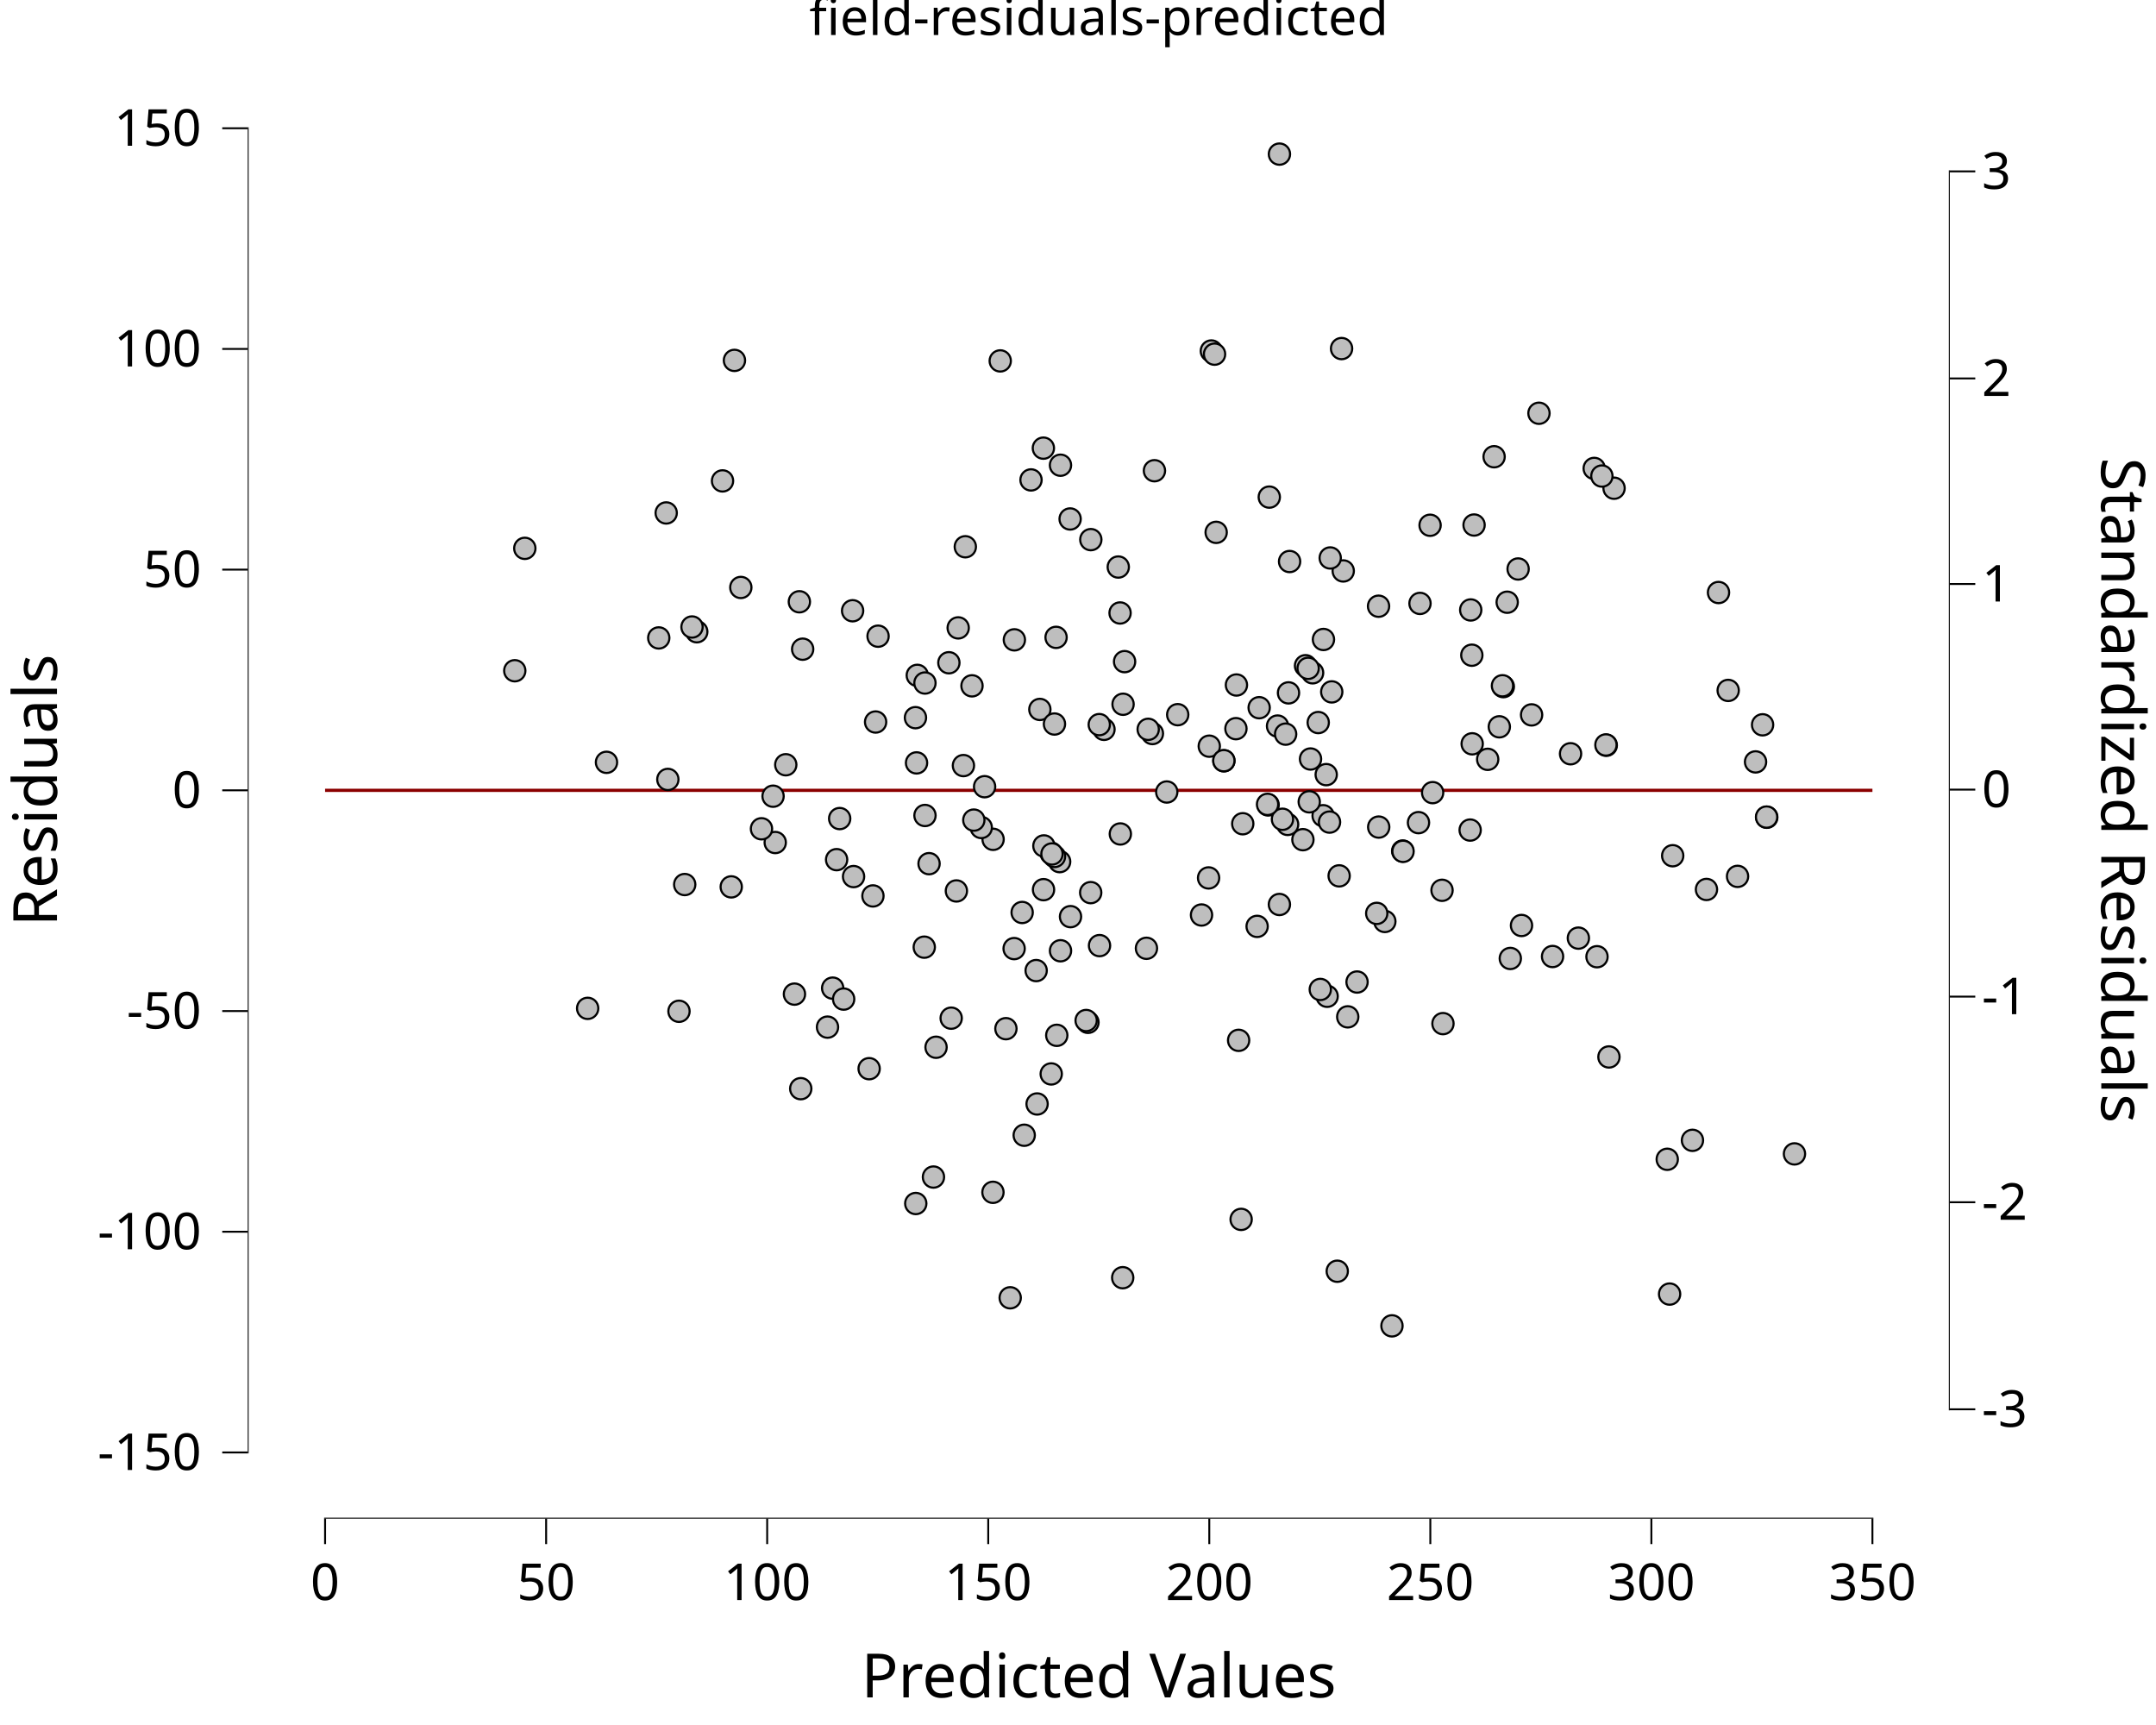
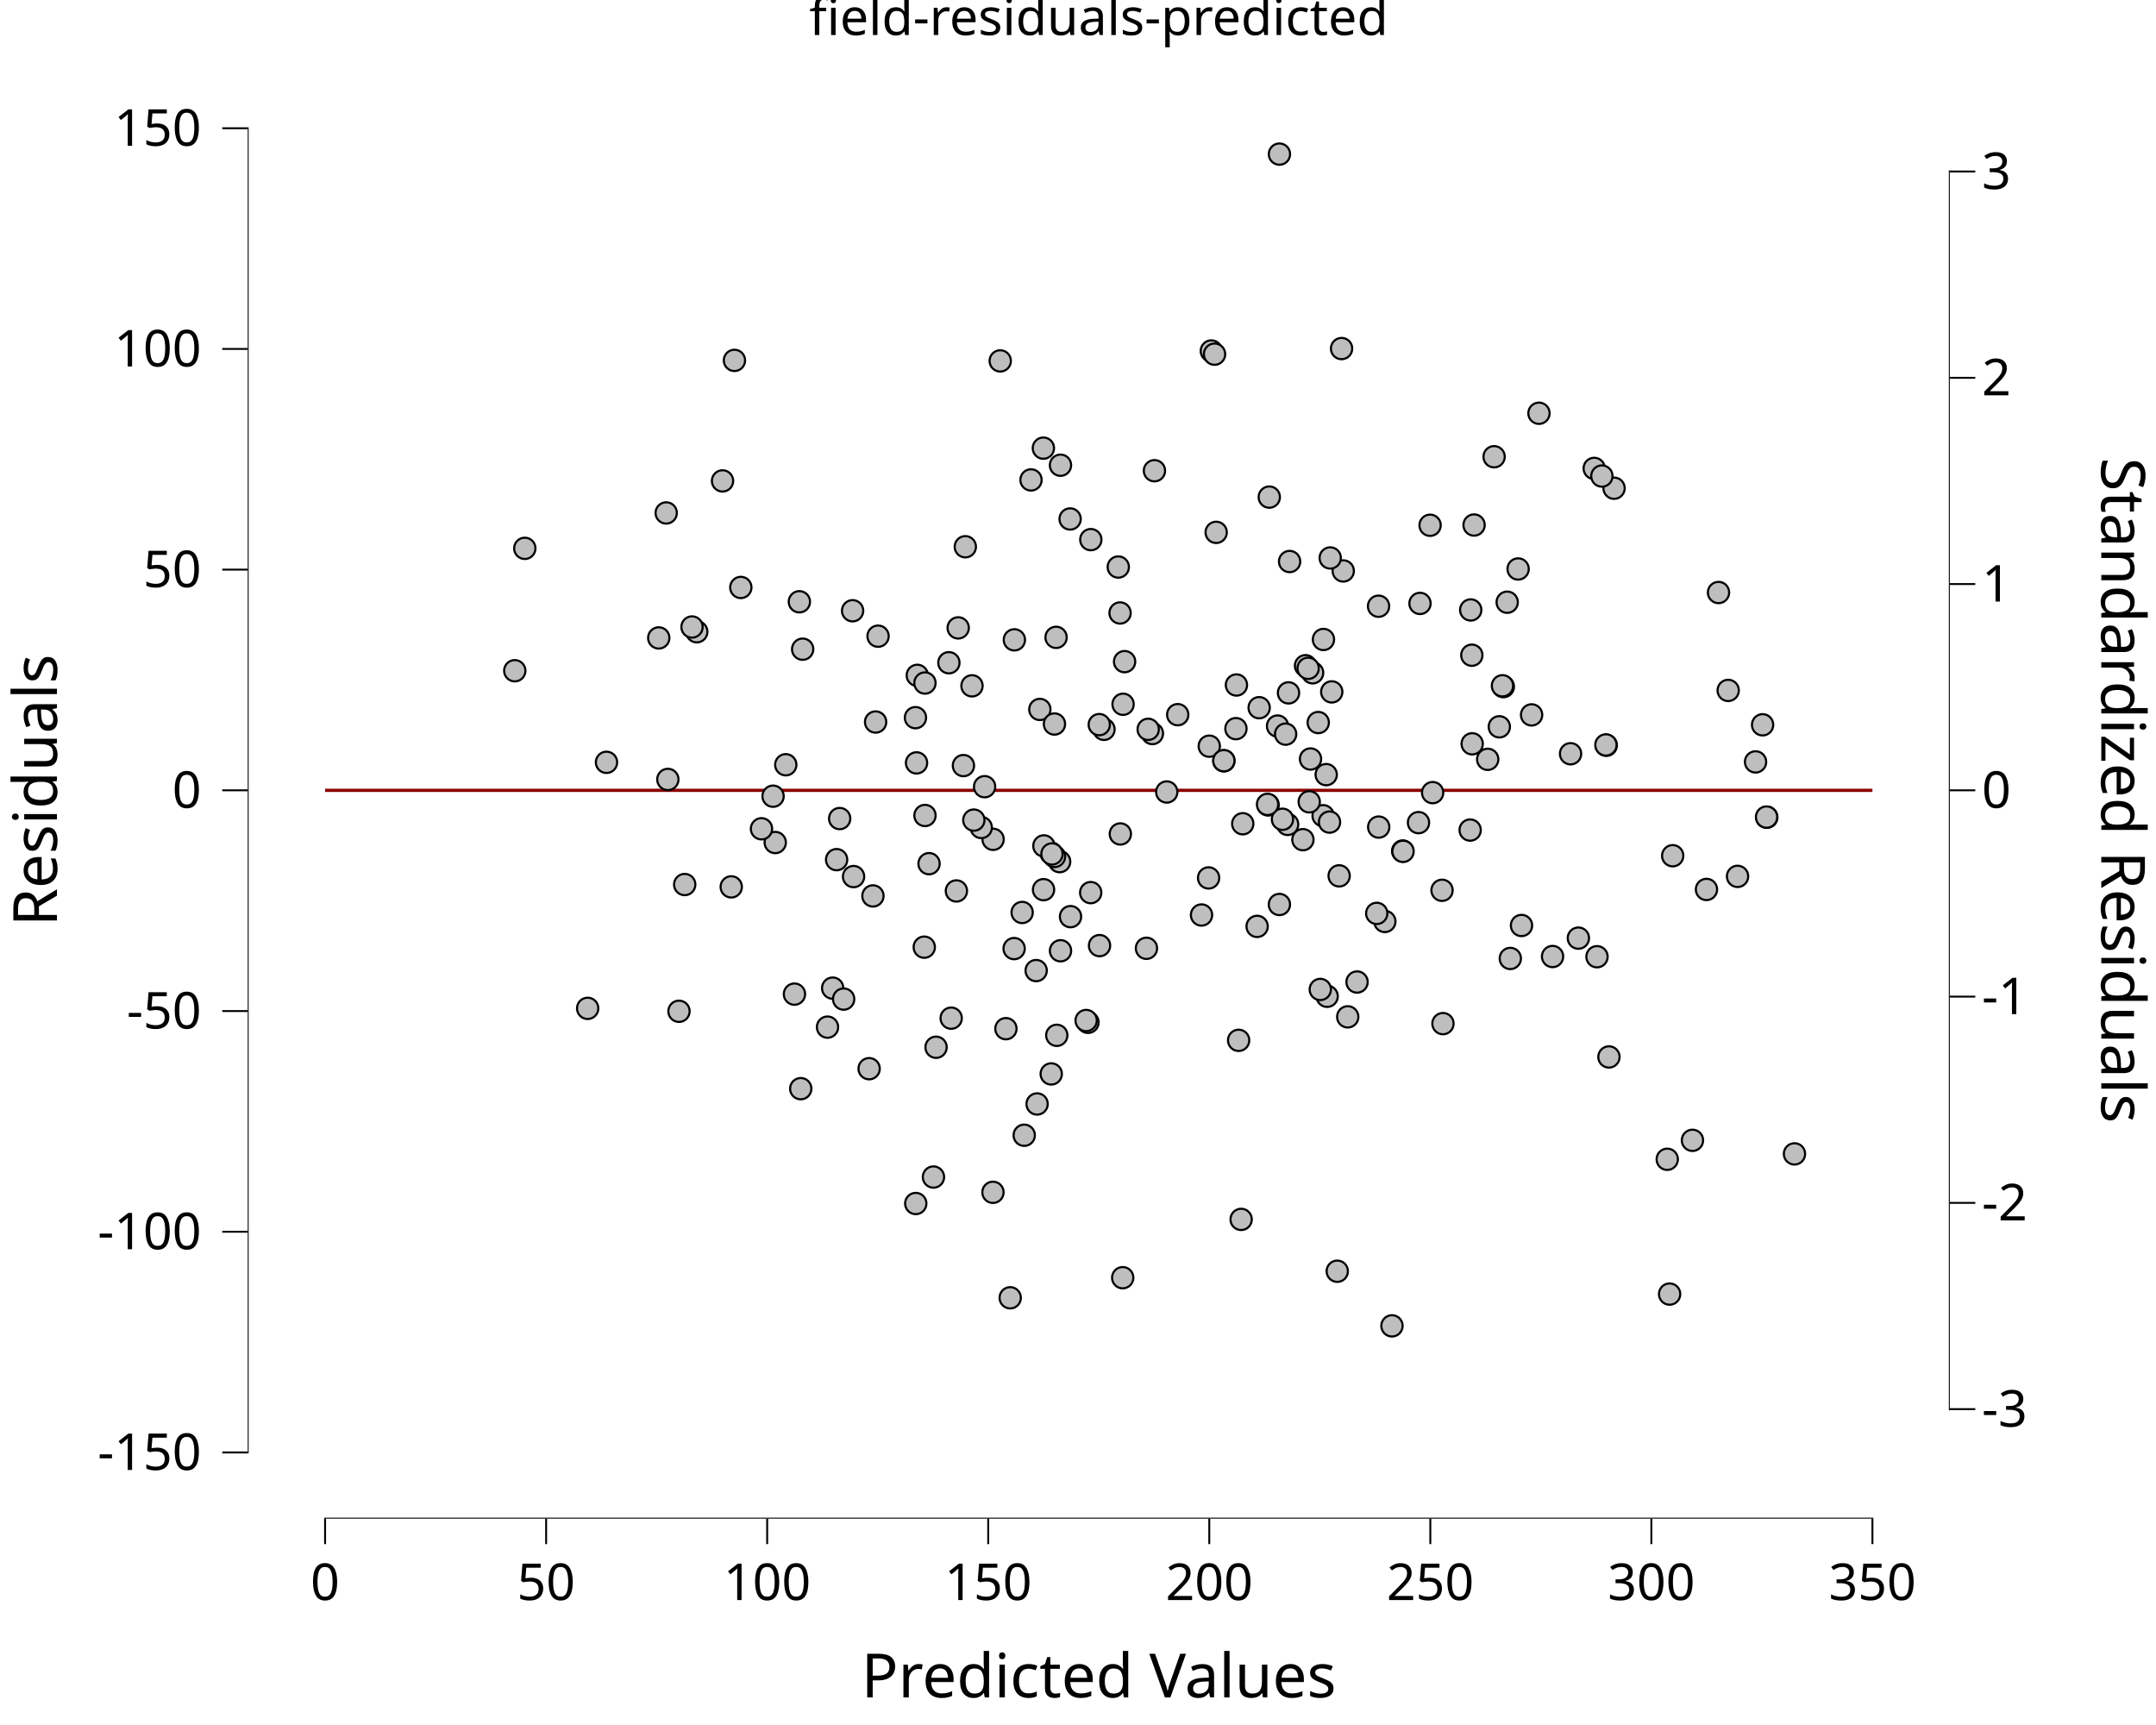
<svg xmlns="http://www.w3.org/2000/svg" class="svglite" data-engine-version="2.0" width="720.00pt" height="576.00pt" viewBox="0 0 720.00 576.00">
  <defs>
    <style type="text/css">
    .svglite line, .svglite polyline, .svglite polygon, .svglite path, .svglite rect, .svglite circle {
      fill: none;
      stroke: #000000;
      stroke-linecap: round;
      stroke-linejoin: round;
      stroke-miterlimit: 10.00;
    }
  </style>
  </defs>
  <rect width="100%" height="100%" style="stroke: none; fill: #FFFFFF;" />
  <defs>
    <clipPath id="cpMC4wMHw3MjAuMDB8MC4wMHw1NzYuMDA=">
      <rect x="0.00" y="0.00" width="720.00" height="576.00" />
    </clipPath>
  </defs>
  <g clip-path="url(#cpMC4wMHw3MjAuMDB8MC4wMHw1NzYuMDA=)">
    <rect x="0.00" y="0.00" width="720.00" height="576.00" style="stroke-width: 10.67; stroke: none;" />
  </g>
  <defs>
    <clipPath id="cpODIuNzJ8NjUxLjE0fDIwLjcxfDUwNy4wOQ==">
      <rect x="82.72" y="20.71" width="568.42" height="486.39" />
    </clipPath>
  </defs>
  <g clip-path="url(#cpODIuNzJ8NjUxLjE0fDIwLjcxfDUwNy4wOQ==)">
    <rect x="82.72" y="20.71" width="568.42" height="486.39" style="stroke-width: 10.67; stroke: none;" />
    <polyline points="108.56,263.90 625.30,263.90 " style="stroke-width: 1.07; stroke: #8B0000; stroke-linecap: butt;" />
    <circle cx="448.02" cy="116.39" r="3.56" style="stroke-width: 0.71; fill: #BEBEBE;" />
    <circle cx="446.58" cy="424.48" r="3.56" style="stroke-width: 0.71; fill: #BEBEBE;" />
    <circle cx="539.02" cy="163.02" r="3.56" style="stroke-width: 0.71; fill: #BEBEBE;" />
    <circle cx="496.82" cy="253.55" r="3.56" style="stroke-width: 0.71; fill: #BEBEBE;" />
    <circle cx="441.86" cy="272.38" r="3.56" style="stroke-width: 0.71; fill: #BEBEBE;" />
    <circle cx="316.88" cy="221.30" r="3.56" style="stroke-width: 0.71; fill: #BEBEBE;" />
    <circle cx="244.20" cy="296.14" r="3.56" style="stroke-width: 0.71; fill: #BEBEBE;" />
    <circle cx="393.30" cy="238.64" r="3.56" style="stroke-width: 0.71; fill: #BEBEBE;" />
    <circle cx="352.68" cy="212.82" r="3.56" style="stroke-width: 0.71; fill: #BEBEBE;" />
    <circle cx="404.53" cy="117.20" r="3.56" style="stroke-width: 0.71; fill: #BEBEBE;" />
    <circle cx="558.60" cy="285.74" r="3.56" style="stroke-width: 0.71; fill: #BEBEBE;" />
    <circle cx="278.07" cy="329.95" r="3.56" style="stroke-width: 0.71; fill: #BEBEBE;" />
    <circle cx="351.01" cy="284.86" r="3.56" style="stroke-width: 0.71; fill: #BEBEBE;" />
    <circle cx="368.68" cy="243.54" r="3.56" style="stroke-width: 0.71; fill: #BEBEBE;" />
    <circle cx="354.15" cy="155.34" r="3.56" style="stroke-width: 0.71; fill: #BEBEBE;" />
    <circle cx="308.66" cy="316.27" r="3.56" style="stroke-width: 0.71; fill: #BEBEBE;" />
    <circle cx="490.96" cy="277.17" r="3.56" style="stroke-width: 0.71; fill: #BEBEBE;" />
    <circle cx="403.84" cy="249.16" r="3.56" style="stroke-width: 0.71; fill: #BEBEBE;" />
    <circle cx="500.70" cy="242.69" r="3.56" style="stroke-width: 0.71; fill: #BEBEBE;" />
    <circle cx="537.31" cy="352.93" r="3.56" style="stroke-width: 0.71; fill: #BEBEBE;" />
    <circle cx="447.21" cy="292.46" r="3.56" style="stroke-width: 0.71; fill: #BEBEBE;" />
    <circle cx="426.64" cy="242.44" r="3.56" style="stroke-width: 0.71; fill: #BEBEBE;" />
    <circle cx="590.02" cy="272.89" r="3.56" style="stroke-width: 0.71; fill: #BEBEBE;" />
    <circle cx="435.11" cy="280.38" r="3.56" style="stroke-width: 0.71; fill: #BEBEBE;" />
    <circle cx="504.37" cy="320.04" r="3.56" style="stroke-width: 0.71; fill: #BEBEBE;" />
    <circle cx="438.35" cy="224.66" r="3.56" style="stroke-width: 0.71; fill: #BEBEBE;" />
    <circle cx="276.35" cy="342.97" r="3.56" style="stroke-width: 0.71; fill: #BEBEBE;" />
    <circle cx="586.27" cy="254.41" r="3.56" style="stroke-width: 0.71; fill: #BEBEBE;" />
    <circle cx="382.86" cy="316.65" r="3.56" style="stroke-width: 0.71; fill: #BEBEBE;" />
    <circle cx="305.72" cy="239.64" r="3.56" style="stroke-width: 0.71; fill: #BEBEBE;" />
    <circle cx="443.20" cy="332.67" r="3.56" style="stroke-width: 0.71; fill: #BEBEBE;" />
    <circle cx="342.04" cy="379.07" r="3.56" style="stroke-width: 0.71; fill: #BEBEBE;" />
    <circle cx="403.61" cy="293.15" r="3.56" style="stroke-width: 0.71; fill: #BEBEBE;" />
    <circle cx="308.90" cy="272.30" r="3.56" style="stroke-width: 0.71; fill: #BEBEBE;" />
    <circle cx="492.27" cy="175.31" r="3.56" style="stroke-width: 0.71; fill: #BEBEBE;" />
    <circle cx="448.58" cy="190.65" r="3.56" style="stroke-width: 0.71; fill: #BEBEBE;" />
    <circle cx="322.37" cy="182.57" r="3.56" style="stroke-width: 0.71; fill: #BEBEBE;" />
    <circle cx="354.16" cy="317.47" r="3.56" style="stroke-width: 0.71; fill: #BEBEBE;" />
    <circle cx="453.19" cy="327.91" r="3.56" style="stroke-width: 0.71; fill: #BEBEBE;" />
    <circle cx="348.61" cy="282.46" r="3.56" style="stroke-width: 0.71; fill: #BEBEBE;" />
    <circle cx="468.43" cy="284.17" r="3.56" style="stroke-width: 0.71; fill: #BEBEBE;" />
    <circle cx="503.33" cy="201.09" r="3.56" style="stroke-width: 0.71; fill: #BEBEBE;" />
    <circle cx="588.62" cy="242.02" r="3.56" style="stroke-width: 0.71; fill: #BEBEBE;" />
    <circle cx="440.23" cy="241.27" r="3.56" style="stroke-width: 0.71; fill: #BEBEBE;" />
    <circle cx="440.91" cy="330.39" r="3.56" style="stroke-width: 0.71; fill: #BEBEBE;" />
    <circle cx="556.78" cy="387.10" r="3.56" style="stroke-width: 0.71; fill: #BEBEBE;" />
    <circle cx="337.36" cy="433.35" r="3.56" style="stroke-width: 0.71; fill: #BEBEBE;" />
    <circle cx="338.75" cy="213.65" r="3.56" style="stroke-width: 0.71; fill: #BEBEBE;" />
    <circle cx="524.49" cy="251.69" r="3.56" style="stroke-width: 0.71; fill: #BEBEBE;" />
    <circle cx="498.96" cy="152.51" r="3.56" style="stroke-width: 0.71; fill: #BEBEBE;" />
    <circle cx="444.74" cy="231.03" r="3.56" style="stroke-width: 0.71; fill: #BEBEBE;" />
    <circle cx="245.27" cy="120.34" r="3.56" style="stroke-width: 0.71; fill: #BEBEBE;" />
    <circle cx="232.69" cy="210.95" r="3.56" style="stroke-width: 0.71; fill: #BEBEBE;" />
    <circle cx="420.50" cy="236.31" r="3.56" style="stroke-width: 0.71; fill: #BEBEBE;" />
    <circle cx="557.57" cy="432.11" r="3.56" style="stroke-width: 0.71; fill: #BEBEBE;" />
    <circle cx="462.47" cy="307.69" r="3.56" style="stroke-width: 0.71; fill: #BEBEBE;" />
    <circle cx="324.60" cy="229.01" r="3.56" style="stroke-width: 0.71; fill: #BEBEBE;" />
    <circle cx="477.58" cy="175.39" r="3.56" style="stroke-width: 0.71; fill: #BEBEBE;" />
    <circle cx="258.89" cy="281.33" r="3.56" style="stroke-width: 0.71; fill: #BEBEBE;" />
    <circle cx="367.19" cy="315.75" r="3.56" style="stroke-width: 0.71; fill: #BEBEBE;" />
    <circle cx="405.60" cy="118.26" r="3.56" style="stroke-width: 0.71; fill: #BEBEBE;" />
    <circle cx="577.13" cy="230.54" r="3.56" style="stroke-width: 0.71; fill: #BEBEBE;" />
    <circle cx="401.25" cy="305.53" r="3.56" style="stroke-width: 0.71; fill: #BEBEBE;" />
    <circle cx="285.05" cy="292.70" r="3.56" style="stroke-width: 0.71; fill: #BEBEBE;" />
    <circle cx="375.05" cy="235.16" r="3.56" style="stroke-width: 0.71; fill: #BEBEBE;" />
    <circle cx="312.60" cy="349.69" r="3.56" style="stroke-width: 0.71; fill: #BEBEBE;" />
    <circle cx="291.52" cy="299.16" r="3.56" style="stroke-width: 0.71; fill: #BEBEBE;" />
    <circle cx="374.93" cy="426.64" r="3.56" style="stroke-width: 0.71; fill: #BEBEBE;" />
    <circle cx="311.73" cy="393.03" r="3.56" style="stroke-width: 0.71; fill: #BEBEBE;" />
    <circle cx="430.30" cy="231.36" r="3.56" style="stroke-width: 0.71; fill: #BEBEBE;" />
    <circle cx="293.23" cy="212.43" r="3.56" style="stroke-width: 0.71; fill: #BEBEBE;" />
    <circle cx="511.48" cy="238.71" r="3.56" style="stroke-width: 0.71; fill: #BEBEBE;" />
    <circle cx="331.65" cy="280.26" r="3.56" style="stroke-width: 0.71; fill: #BEBEBE;" />
    <circle cx="423.50" cy="268.78" r="3.56" style="stroke-width: 0.71; fill: #BEBEBE;" />
    <circle cx="491.15" cy="203.67" r="3.56" style="stroke-width: 0.71; fill: #BEBEBE;" />
    <circle cx="364.28" cy="180.19" r="3.56" style="stroke-width: 0.71; fill: #BEBEBE;" />
    <circle cx="444.23" cy="186.31" r="3.56" style="stroke-width: 0.71; fill: #BEBEBE;" />
    <circle cx="284.73" cy="203.94" r="3.56" style="stroke-width: 0.71; fill: #BEBEBE;" />
    <circle cx="481.88" cy="341.80" r="3.56" style="stroke-width: 0.71; fill: #BEBEBE;" />
    <circle cx="262.41" cy="255.36" r="3.56" style="stroke-width: 0.71; fill: #BEBEBE;" />
    <circle cx="280.41" cy="273.33" r="3.56" style="stroke-width: 0.71; fill: #BEBEBE;" />
    <circle cx="171.91" cy="223.97" r="3.56" style="stroke-width: 0.71; fill: #BEBEBE;" />
    <circle cx="175.26" cy="183.10" r="3.56" style="stroke-width: 0.71; fill: #BEBEBE;" />
    <circle cx="367.10" cy="241.96" r="3.56" style="stroke-width: 0.71; fill: #BEBEBE;" />
    <circle cx="281.74" cy="333.61" r="3.56" style="stroke-width: 0.71; fill: #BEBEBE;" />
    <circle cx="513.94" cy="137.99" r="3.56" style="stroke-width: 0.71; fill: #BEBEBE;" />
    <circle cx="573.90" cy="197.85" r="3.56" style="stroke-width: 0.71; fill: #BEBEBE;" />
    <circle cx="580.26" cy="292.63" r="3.56" style="stroke-width: 0.71; fill: #BEBEBE;" />
    <circle cx="310.26" cy="288.39" r="3.56" style="stroke-width: 0.71; fill: #BEBEBE;" />
    <circle cx="364.24" cy="298.06" r="3.56" style="stroke-width: 0.71; fill: #BEBEBE;" />
    <circle cx="444.00" cy="274.51" r="3.56" style="stroke-width: 0.71; fill: #BEBEBE;" />
    <circle cx="460.37" cy="202.42" r="3.56" style="stroke-width: 0.71; fill: #BEBEBE;" />
    <circle cx="536.42" cy="248.86" r="3.56" style="stroke-width: 0.71; fill: #BEBEBE;" />
    <circle cx="222.48" cy="171.28" r="3.56" style="stroke-width: 0.71; fill: #BEBEBE;" />
    <circle cx="502.04" cy="229.28" r="3.56" style="stroke-width: 0.71; fill: #BEBEBE;" />
    <circle cx="419.82" cy="309.33" r="3.56" style="stroke-width: 0.71; fill: #BEBEBE;" />
    <circle cx="247.40" cy="196.16" r="3.56" style="stroke-width: 0.71; fill: #BEBEBE;" />
    <circle cx="430.01" cy="275.28" r="3.56" style="stroke-width: 0.71; fill: #BEBEBE;" />
    <circle cx="599.27" cy="385.30" r="3.56" style="stroke-width: 0.71; fill: #BEBEBE;" />
    <circle cx="334.03" cy="120.51" r="3.56" style="stroke-width: 0.71; fill: #BEBEBE;" />
    <circle cx="346.03" cy="324.09" r="3.56" style="stroke-width: 0.71; fill: #BEBEBE;" />
    <circle cx="569.88" cy="297.00" r="3.56" style="stroke-width: 0.71; fill: #BEBEBE;" />
    <circle cx="290.25" cy="356.85" r="3.56" style="stroke-width: 0.71; fill: #BEBEBE;" />
    <circle cx="327.69" cy="276.31" r="3.56" style="stroke-width: 0.71; fill: #BEBEBE;" />
    <circle cx="474.21" cy="201.49" r="3.56" style="stroke-width: 0.71; fill: #BEBEBE;" />
    <circle cx="306.33" cy="225.51" r="3.56" style="stroke-width: 0.71; fill: #BEBEBE;" />
    <circle cx="258.17" cy="265.86" r="3.56" style="stroke-width: 0.71; fill: #BEBEBE;" />
    <circle cx="241.29" cy="160.58" r="3.56" style="stroke-width: 0.71; fill: #BEBEBE;" />
    <circle cx="353.87" cy="287.71" r="3.56" style="stroke-width: 0.71; fill: #BEBEBE;" />
    <circle cx="306.08" cy="254.74" r="3.56" style="stroke-width: 0.71; fill: #BEBEBE;" />
    <circle cx="373.45" cy="189.34" r="3.56" style="stroke-width: 0.71; fill: #BEBEBE;" />
    <circle cx="437.65" cy="253.44" r="3.56" style="stroke-width: 0.71; fill: #BEBEBE;" />
    <circle cx="226.75" cy="337.68" r="3.56" style="stroke-width: 0.71; fill: #BEBEBE;" />
    <circle cx="223.03" cy="260.26" r="3.56" style="stroke-width: 0.71; fill: #BEBEBE;" />
    <circle cx="389.64" cy="264.46" r="3.56" style="stroke-width: 0.71; fill: #BEBEBE;" />
    <circle cx="254.30" cy="276.74" r="3.56" style="stroke-width: 0.71; fill: #BEBEBE;" />
    <circle cx="319.39" cy="297.50" r="3.56" style="stroke-width: 0.71; fill: #BEBEBE;" />
    <circle cx="328.81" cy="262.69" r="3.56" style="stroke-width: 0.71; fill: #BEBEBE;" />
    <circle cx="565.20" cy="380.77" r="3.56" style="stroke-width: 0.71; fill: #BEBEBE;" />
    <circle cx="321.74" cy="255.64" r="3.56" style="stroke-width: 0.71; fill: #BEBEBE;" />
    <circle cx="428.28" cy="273.56" r="3.56" style="stroke-width: 0.71; fill: #BEBEBE;" />
    <circle cx="319.99" cy="209.66" r="3.56" style="stroke-width: 0.71; fill: #BEBEBE;" />
    <circle cx="292.41" cy="241.09" r="3.56" style="stroke-width: 0.71; fill: #BEBEBE;" />
    <circle cx="532.39" cy="156.41" r="3.56" style="stroke-width: 0.71; fill: #BEBEBE;" />
    <circle cx="196.25" cy="336.70" r="3.56" style="stroke-width: 0.71; fill: #BEBEBE;" />
    <circle cx="508.11" cy="309.03" r="3.56" style="stroke-width: 0.71; fill: #BEBEBE;" />
    <circle cx="430.66" cy="187.50" r="3.56" style="stroke-width: 0.71; fill: #BEBEBE;" />
    <circle cx="491.52" cy="218.78" r="3.56" style="stroke-width: 0.71; fill: #BEBEBE;" />
    <circle cx="412.74" cy="243.31" r="3.56" style="stroke-width: 0.71; fill: #BEBEBE;" />
    <circle cx="481.57" cy="297.28" r="3.56" style="stroke-width: 0.71; fill: #BEBEBE;" />
    <circle cx="374.05" cy="204.68" r="3.56" style="stroke-width: 0.71; fill: #BEBEBE;" />
    <circle cx="473.71" cy="274.69" r="3.56" style="stroke-width: 0.71; fill: #BEBEBE;" />
    <circle cx="406.14" cy="177.76" r="3.56" style="stroke-width: 0.71; fill: #BEBEBE;" />
    <circle cx="374.14" cy="278.47" r="3.56" style="stroke-width: 0.71; fill: #BEBEBE;" />
    <circle cx="341.35" cy="304.69" r="3.56" style="stroke-width: 0.71; fill: #BEBEBE;" />
    <circle cx="491.64" cy="248.37" r="3.56" style="stroke-width: 0.71; fill: #BEBEBE;" />
    <circle cx="268.05" cy="216.77" r="3.56" style="stroke-width: 0.71; fill: #BEBEBE;" />
    <circle cx="228.66" cy="295.36" r="3.56" style="stroke-width: 0.71; fill: #BEBEBE;" />
    <circle cx="408.73" cy="254.04" r="3.56" style="stroke-width: 0.71; fill: #BEBEBE;" />
    <circle cx="423.30" cy="268.59" r="3.56" style="stroke-width: 0.71; fill: #BEBEBE;" />
    <circle cx="518.48" cy="319.39" r="3.56" style="stroke-width: 0.71; fill: #BEBEBE;" />
    <circle cx="408.70" cy="254.01" r="3.56" style="stroke-width: 0.71; fill: #BEBEBE;" />
    <circle cx="384.85" cy="244.94" r="3.56" style="stroke-width: 0.71; fill: #BEBEBE;" />
    <circle cx="348.49" cy="297.07" r="3.56" style="stroke-width: 0.71; fill: #BEBEBE;" />
    <circle cx="317.65" cy="339.98" r="3.56" style="stroke-width: 0.71; fill: #BEBEBE;" />
    <circle cx="363.33" cy="341.37" r="3.56" style="stroke-width: 0.71; fill: #BEBEBE;" />
    <circle cx="279.39" cy="287.05" r="3.56" style="stroke-width: 0.71; fill: #BEBEBE;" />
    <circle cx="534.95" cy="158.96" r="3.56" style="stroke-width: 0.71; fill: #BEBEBE;" />
    <circle cx="450.08" cy="339.54" r="3.56" style="stroke-width: 0.71; fill: #BEBEBE;" />
    <circle cx="413.64" cy="347.38" r="3.56" style="stroke-width: 0.71; fill: #BEBEBE;" />
    <circle cx="219.99" cy="213.01" r="3.56" style="stroke-width: 0.71; fill: #BEBEBE;" />
    <circle cx="346.34" cy="368.63" r="3.56" style="stroke-width: 0.71; fill: #BEBEBE;" />
    <circle cx="308.89" cy="228.07" r="3.56" style="stroke-width: 0.71; fill: #BEBEBE;" />
    <circle cx="412.91" cy="228.73" r="3.56" style="stroke-width: 0.71; fill: #BEBEBE;" />
    <circle cx="267.41" cy="363.52" r="3.56" style="stroke-width: 0.71; fill: #BEBEBE;" />
    <circle cx="331.60" cy="398.13" r="3.56" style="stroke-width: 0.71; fill: #BEBEBE;" />
    <circle cx="468.55" cy="284.28" r="3.56" style="stroke-width: 0.71; fill: #BEBEBE;" />
    <circle cx="429.34" cy="245.14" r="3.56" style="stroke-width: 0.71; fill: #BEBEBE;" />
    <circle cx="231.10" cy="209.36" r="3.56" style="stroke-width: 0.71; fill: #BEBEBE;" />
    <circle cx="352.15" cy="285.99" r="3.56" style="stroke-width: 0.71; fill: #BEBEBE;" />
    <circle cx="362.72" cy="340.76" r="3.56" style="stroke-width: 0.71; fill: #BEBEBE;" />
    <circle cx="265.31" cy="331.95" r="3.56" style="stroke-width: 0.71; fill: #BEBEBE;" />
    <circle cx="423.88" cy="165.99" r="3.56" style="stroke-width: 0.71; fill: #BEBEBE;" />
    <circle cx="464.85" cy="442.72" r="3.56" style="stroke-width: 0.71; fill: #BEBEBE;" />
    <circle cx="357.37" cy="173.29" r="3.56" style="stroke-width: 0.71; fill: #BEBEBE;" />
    <circle cx="344.31" cy="160.25" r="3.56" style="stroke-width: 0.71; fill: #BEBEBE;" />
    <circle cx="305.82" cy="401.87" r="3.56" style="stroke-width: 0.71; fill: #BEBEBE;" />
    <circle cx="357.50" cy="306.08" r="3.56" style="stroke-width: 0.71; fill: #BEBEBE;" />
    <circle cx="427.27" cy="51.46" r="3.56" style="stroke-width: 0.71; fill: #BEBEBE;" />
    <circle cx="375.56" cy="220.93" r="3.56" style="stroke-width: 0.71; fill: #BEBEBE;" />
    <circle cx="441.97" cy="213.53" r="3.56" style="stroke-width: 0.71; fill: #BEBEBE;" />
    <circle cx="435.98" cy="222.29" r="3.56" style="stroke-width: 0.71; fill: #BEBEBE;" />
    <circle cx="415.02" cy="275.06" r="3.56" style="stroke-width: 0.71; fill: #BEBEBE;" />
    <circle cx="266.95" cy="200.94" r="3.56" style="stroke-width: 0.71; fill: #BEBEBE;" />
    <circle cx="533.32" cy="319.46" r="3.56" style="stroke-width: 0.71; fill: #BEBEBE;" />
    <circle cx="351.06" cy="358.60" r="3.56" style="stroke-width: 0.71; fill: #BEBEBE;" />
    <circle cx="385.53" cy="157.18" r="3.56" style="stroke-width: 0.71; fill: #BEBEBE;" />
    <circle cx="459.76" cy="304.99" r="3.56" style="stroke-width: 0.71; fill: #BEBEBE;" />
    <circle cx="501.75" cy="228.99" r="3.56" style="stroke-width: 0.71; fill: #BEBEBE;" />
    <circle cx="437.22" cy="267.74" r="3.56" style="stroke-width: 0.71; fill: #BEBEBE;" />
    <circle cx="202.54" cy="254.55" r="3.56" style="stroke-width: 0.71; fill: #BEBEBE;" />
    <circle cx="352.91" cy="345.71" r="3.56" style="stroke-width: 0.71; fill: #BEBEBE;" />
    <circle cx="527.10" cy="313.25" r="3.56" style="stroke-width: 0.71; fill: #BEBEBE;" />
    <circle cx="589.95" cy="272.83" r="3.56" style="stroke-width: 0.71; fill: #BEBEBE;" />
    <circle cx="536.30" cy="248.74" r="3.56" style="stroke-width: 0.71; fill: #BEBEBE;" />
    <circle cx="347.26" cy="236.89" r="3.56" style="stroke-width: 0.71; fill: #BEBEBE;" />
    <circle cx="352.14" cy="241.76" r="3.56" style="stroke-width: 0.71; fill: #BEBEBE;" />
    <circle cx="383.44" cy="243.53" r="3.56" style="stroke-width: 0.71; fill: #BEBEBE;" />
    <circle cx="506.98" cy="189.99" r="3.56" style="stroke-width: 0.71; fill: #BEBEBE;" />
    <circle cx="325.21" cy="273.84" r="3.56" style="stroke-width: 0.71; fill: #BEBEBE;" />
    <circle cx="335.93" cy="343.49" r="3.56" style="stroke-width: 0.71; fill: #BEBEBE;" />
    <circle cx="338.67" cy="316.75" r="3.56" style="stroke-width: 0.71; fill: #BEBEBE;" />
    <circle cx="460.42" cy="276.17" r="3.56" style="stroke-width: 0.71; fill: #BEBEBE;" />
    <circle cx="351.31" cy="285.15" r="3.56" style="stroke-width: 0.71; fill: #BEBEBE;" />
    <circle cx="478.43" cy="264.67" r="3.56" style="stroke-width: 0.71; fill: #BEBEBE;" />
    <circle cx="427.26" cy="302.02" r="3.56" style="stroke-width: 0.71; fill: #BEBEBE;" />
    <circle cx="348.44" cy="149.64" r="3.56" style="stroke-width: 0.71; fill: #BEBEBE;" />
    <circle cx="436.85" cy="223.16" r="3.56" style="stroke-width: 0.71; fill: #BEBEBE;" />
    <circle cx="442.89" cy="258.66" r="3.56" style="stroke-width: 0.71; fill: #BEBEBE;" />
    <circle cx="414.48" cy="407.17" r="3.56" style="stroke-width: 0.71; fill: #BEBEBE;" />
    <line x1="108.24" y1="507.09" x2="625.62" y2="507.09" style="stroke-width: 0.64; stroke-linecap: butt;" />
    <line x1="82.72" y1="485.30" x2="82.72" y2="42.50" style="stroke-width: 0.64; stroke-linecap: butt;" />
    <line x1="651.14" y1="470.93" x2="651.14" y2="56.87" style="stroke-width: 0.64; stroke-linecap: butt;" />
    <rect x="82.72" y="20.71" width="568.42" height="486.39" style="stroke-width: 0.00; stroke: none;" />
  </g>
  <g clip-path="url(#cpMC4wMHw3MjAuMDB8MC4wMHw1NzYuMDA=)">
    <polyline points="82.72,507.09 82.72,20.71 " style="stroke-width: 0.00; stroke: none; stroke-linecap: butt;" />
    <text x="67.25" y="490.84" text-anchor="end" style="font-size: 17.00px; font-family: sans;" textLength="34.03px" lengthAdjust="spacingAndGlyphs">-150</text>
    <text x="67.25" y="417.14" text-anchor="end" style="font-size: 17.00px; font-family: sans;" textLength="34.03px" lengthAdjust="spacingAndGlyphs">-100</text>
    <text x="67.25" y="343.45" text-anchor="end" style="font-size: 17.00px; font-family: sans;" textLength="24.57px" lengthAdjust="spacingAndGlyphs">-50</text>
    <text x="67.25" y="269.75" text-anchor="end" style="font-size: 17.00px; font-family: sans;" textLength="9.46px" lengthAdjust="spacingAndGlyphs">0</text>
    <text x="67.25" y="196.06" text-anchor="end" style="font-size: 17.00px; font-family: sans;" textLength="18.91px" lengthAdjust="spacingAndGlyphs">50</text>
    <text x="67.25" y="122.36" text-anchor="end" style="font-size: 17.00px; font-family: sans;" textLength="28.37px" lengthAdjust="spacingAndGlyphs">100</text>
    <text x="67.25" y="48.67" text-anchor="end" style="font-size: 17.00px; font-family: sans;" textLength="28.37px" lengthAdjust="spacingAndGlyphs">150</text>
    <polyline points="74.22,484.99 82.72,484.99 " style="stroke-width: 0.64; stroke-linecap: butt;" />
    <polyline points="74.22,411.29 82.72,411.29 " style="stroke-width: 0.64; stroke-linecap: butt;" />
    <polyline points="74.22,337.60 82.72,337.60 " style="stroke-width: 0.64; stroke-linecap: butt;" />
    <polyline points="74.22,263.90 82.72,263.90 " style="stroke-width: 0.64; stroke-linecap: butt;" />
    <polyline points="74.22,190.21 82.72,190.21 " style="stroke-width: 0.64; stroke-linecap: butt;" />
    <polyline points="74.22,116.51 82.72,116.51 " style="stroke-width: 0.64; stroke-linecap: butt;" />
    <polyline points="74.22,42.82 82.72,42.82 " style="stroke-width: 0.64; stroke-linecap: butt;" />
    <polyline points="651.14,507.09 651.14,20.71 " style="stroke-width: 0.00; stroke: none; stroke-linecap: butt;" />
-     <polyline points="651.14,470.58 659.65,470.58 " style="stroke-width: 0.64; stroke-linecap: butt;" />
-     <polyline points="651.14,401.44 659.65,401.44 " style="stroke-width: 0.64; stroke-linecap: butt;" />
-     <polyline points="651.14,332.79 659.65,332.79 " style="stroke-width: 0.64; stroke-linecap: butt;" />
-     <polyline points="651.14,263.66 659.65,263.66 " style="stroke-width: 0.64; stroke-linecap: butt;" />
-     <polyline points="651.14,195.01 659.65,195.01 " style="stroke-width: 0.64; stroke-linecap: butt;" />
-     <polyline points="651.14,126.36 659.65,126.36 " style="stroke-width: 0.64; stroke-linecap: butt;" />
-     <polyline points="651.14,57.22 659.65,57.22 " style="stroke-width: 0.64; stroke-linecap: butt;" />
-     <text x="661.84" y="476.43" style="font-size: 17.00px; font-family: sans;" textLength="15.12px" lengthAdjust="spacingAndGlyphs">-3</text>
-     <text x="661.84" y="407.29" style="font-size: 17.00px; font-family: sans;" textLength="15.12px" lengthAdjust="spacingAndGlyphs">-2</text>
-     <text x="661.84" y="338.64" style="font-size: 17.00px; font-family: sans;" textLength="15.12px" lengthAdjust="spacingAndGlyphs">-1</text>
-     <text x="661.84" y="269.51" style="font-size: 17.00px; font-family: sans;" textLength="9.46px" lengthAdjust="spacingAndGlyphs">0</text>
-     <text x="661.84" y="200.86" style="font-size: 17.00px; font-family: sans;" textLength="9.46px" lengthAdjust="spacingAndGlyphs">1</text>
-     <text x="661.84" y="132.21" style="font-size: 17.00px; font-family: sans;" textLength="9.46px" lengthAdjust="spacingAndGlyphs">2</text>
-     <text x="661.84" y="63.07" style="font-size: 17.00px; font-family: sans;" textLength="9.46px" lengthAdjust="spacingAndGlyphs">3</text>
+     <polyline points="651.14,470.53 659.65,470.53 " style="stroke-width: 0.64; stroke-linecap: butt;" />
+     <polyline points="651.14,401.65 659.65,401.65 " style="stroke-width: 0.64; stroke-linecap: butt;" />
+     <polyline points="651.14,332.78 659.65,332.78 " style="stroke-width: 0.64; stroke-linecap: butt;" />
+     <polyline points="651.14,263.90 659.65,263.90 " style="stroke-width: 0.64; stroke-linecap: butt;" />
+     <polyline points="651.14,195.02 659.65,195.02 " style="stroke-width: 0.64; stroke-linecap: butt;" />
+     <polyline points="651.14,126.15 659.65,126.15 " style="stroke-width: 0.64; stroke-linecap: butt;" />
+     <polyline points="651.14,57.27 659.65,57.27 " style="stroke-width: 0.64; stroke-linecap: butt;" />
+     <text x="661.84" y="476.38" style="font-size: 17.00px; font-family: sans;" textLength="15.12px" lengthAdjust="spacingAndGlyphs">-3</text>
+     <text x="661.84" y="407.50" style="font-size: 17.00px; font-family: sans;" textLength="15.12px" lengthAdjust="spacingAndGlyphs">-2</text>
+     <text x="661.84" y="338.63" style="font-size: 17.00px; font-family: sans;" textLength="15.12px" lengthAdjust="spacingAndGlyphs">-1</text>
+     <text x="661.84" y="269.75" style="font-size: 17.00px; font-family: sans;" textLength="9.46px" lengthAdjust="spacingAndGlyphs">0</text>
+     <text x="661.84" y="200.87" style="font-size: 17.00px; font-family: sans;" textLength="9.46px" lengthAdjust="spacingAndGlyphs">1</text>
+     <text x="661.84" y="132.00" style="font-size: 17.00px; font-family: sans;" textLength="9.46px" lengthAdjust="spacingAndGlyphs">2</text>
+     <text x="661.84" y="63.12" style="font-size: 17.00px; font-family: sans;" textLength="9.46px" lengthAdjust="spacingAndGlyphs">3</text>
    <polyline points="82.72,507.09 651.14,507.09 " style="stroke-width: 0.00; stroke: none; stroke-linecap: butt;" />
    <polyline points="108.56,515.60 108.56,507.09 " style="stroke-width: 0.64; stroke-linecap: butt;" />
    <polyline points="182.38,515.60 182.38,507.09 " style="stroke-width: 0.64; stroke-linecap: butt;" />
    <polyline points="256.20,515.60 256.20,507.09 " style="stroke-width: 0.64; stroke-linecap: butt;" />
    <polyline points="330.02,515.60 330.02,507.09 " style="stroke-width: 0.64; stroke-linecap: butt;" />
    <polyline points="403.84,515.60 403.84,507.09 " style="stroke-width: 0.64; stroke-linecap: butt;" />
    <polyline points="477.66,515.60 477.66,507.09 " style="stroke-width: 0.64; stroke-linecap: butt;" />
    <polyline points="551.48,515.60 551.48,507.09 " style="stroke-width: 0.64; stroke-linecap: butt;" />
    <polyline points="625.30,515.60 625.30,507.09 " style="stroke-width: 0.64; stroke-linecap: butt;" />
    <text x="108.56" y="534.27" text-anchor="middle" style="font-size: 17.00px; font-family: sans;" textLength="9.46px" lengthAdjust="spacingAndGlyphs">0</text>
    <text x="182.38" y="534.27" text-anchor="middle" style="font-size: 17.00px; font-family: sans;" textLength="18.91px" lengthAdjust="spacingAndGlyphs">50</text>
    <text x="256.20" y="534.27" text-anchor="middle" style="font-size: 17.00px; font-family: sans;" textLength="28.37px" lengthAdjust="spacingAndGlyphs">100</text>
    <text x="330.02" y="534.27" text-anchor="middle" style="font-size: 17.00px; font-family: sans;" textLength="28.37px" lengthAdjust="spacingAndGlyphs">150</text>
    <text x="403.84" y="534.27" text-anchor="middle" style="font-size: 17.00px; font-family: sans;" textLength="28.37px" lengthAdjust="spacingAndGlyphs">200</text>
    <text x="477.66" y="534.27" text-anchor="middle" style="font-size: 17.00px; font-family: sans;" textLength="28.37px" lengthAdjust="spacingAndGlyphs">250</text>
    <text x="551.48" y="534.27" text-anchor="middle" style="font-size: 17.00px; font-family: sans;" textLength="28.37px" lengthAdjust="spacingAndGlyphs">300</text>
    <text x="625.30" y="534.27" text-anchor="middle" style="font-size: 17.00px; font-family: sans;" textLength="28.37px" lengthAdjust="spacingAndGlyphs">350</text>
    <text x="366.93" y="566.78" text-anchor="middle" style="font-size: 20.40px; font-family: sans;" textLength="154.25px" lengthAdjust="spacingAndGlyphs">Predicted Values</text>
    <text transform="translate(19.02,263.90) rotate(-90)" text-anchor="middle" style="font-size: 20.40px; font-family: sans;" textLength="89.60px" lengthAdjust="spacingAndGlyphs">Residuals</text>
    <text transform="translate(701.73,263.90) rotate(90)" text-anchor="middle" style="font-size: 20.40px; font-family: sans;" textLength="215.50px" lengthAdjust="spacingAndGlyphs">Standardized Residuals</text>
    <text transform="translate(679.69,263.90) rotate(90)" text-anchor="middle" style="font-size: 20.40px; font-family: sans;" textLength="0.00px" lengthAdjust="spacingAndGlyphs" />
    <text x="366.93" y="11.70" text-anchor="middle" style="font-size: 17.00px; font-family: sans;" textLength="180.49px" lengthAdjust="spacingAndGlyphs">field-residuals-predicted</text>
  </g>
</svg>
